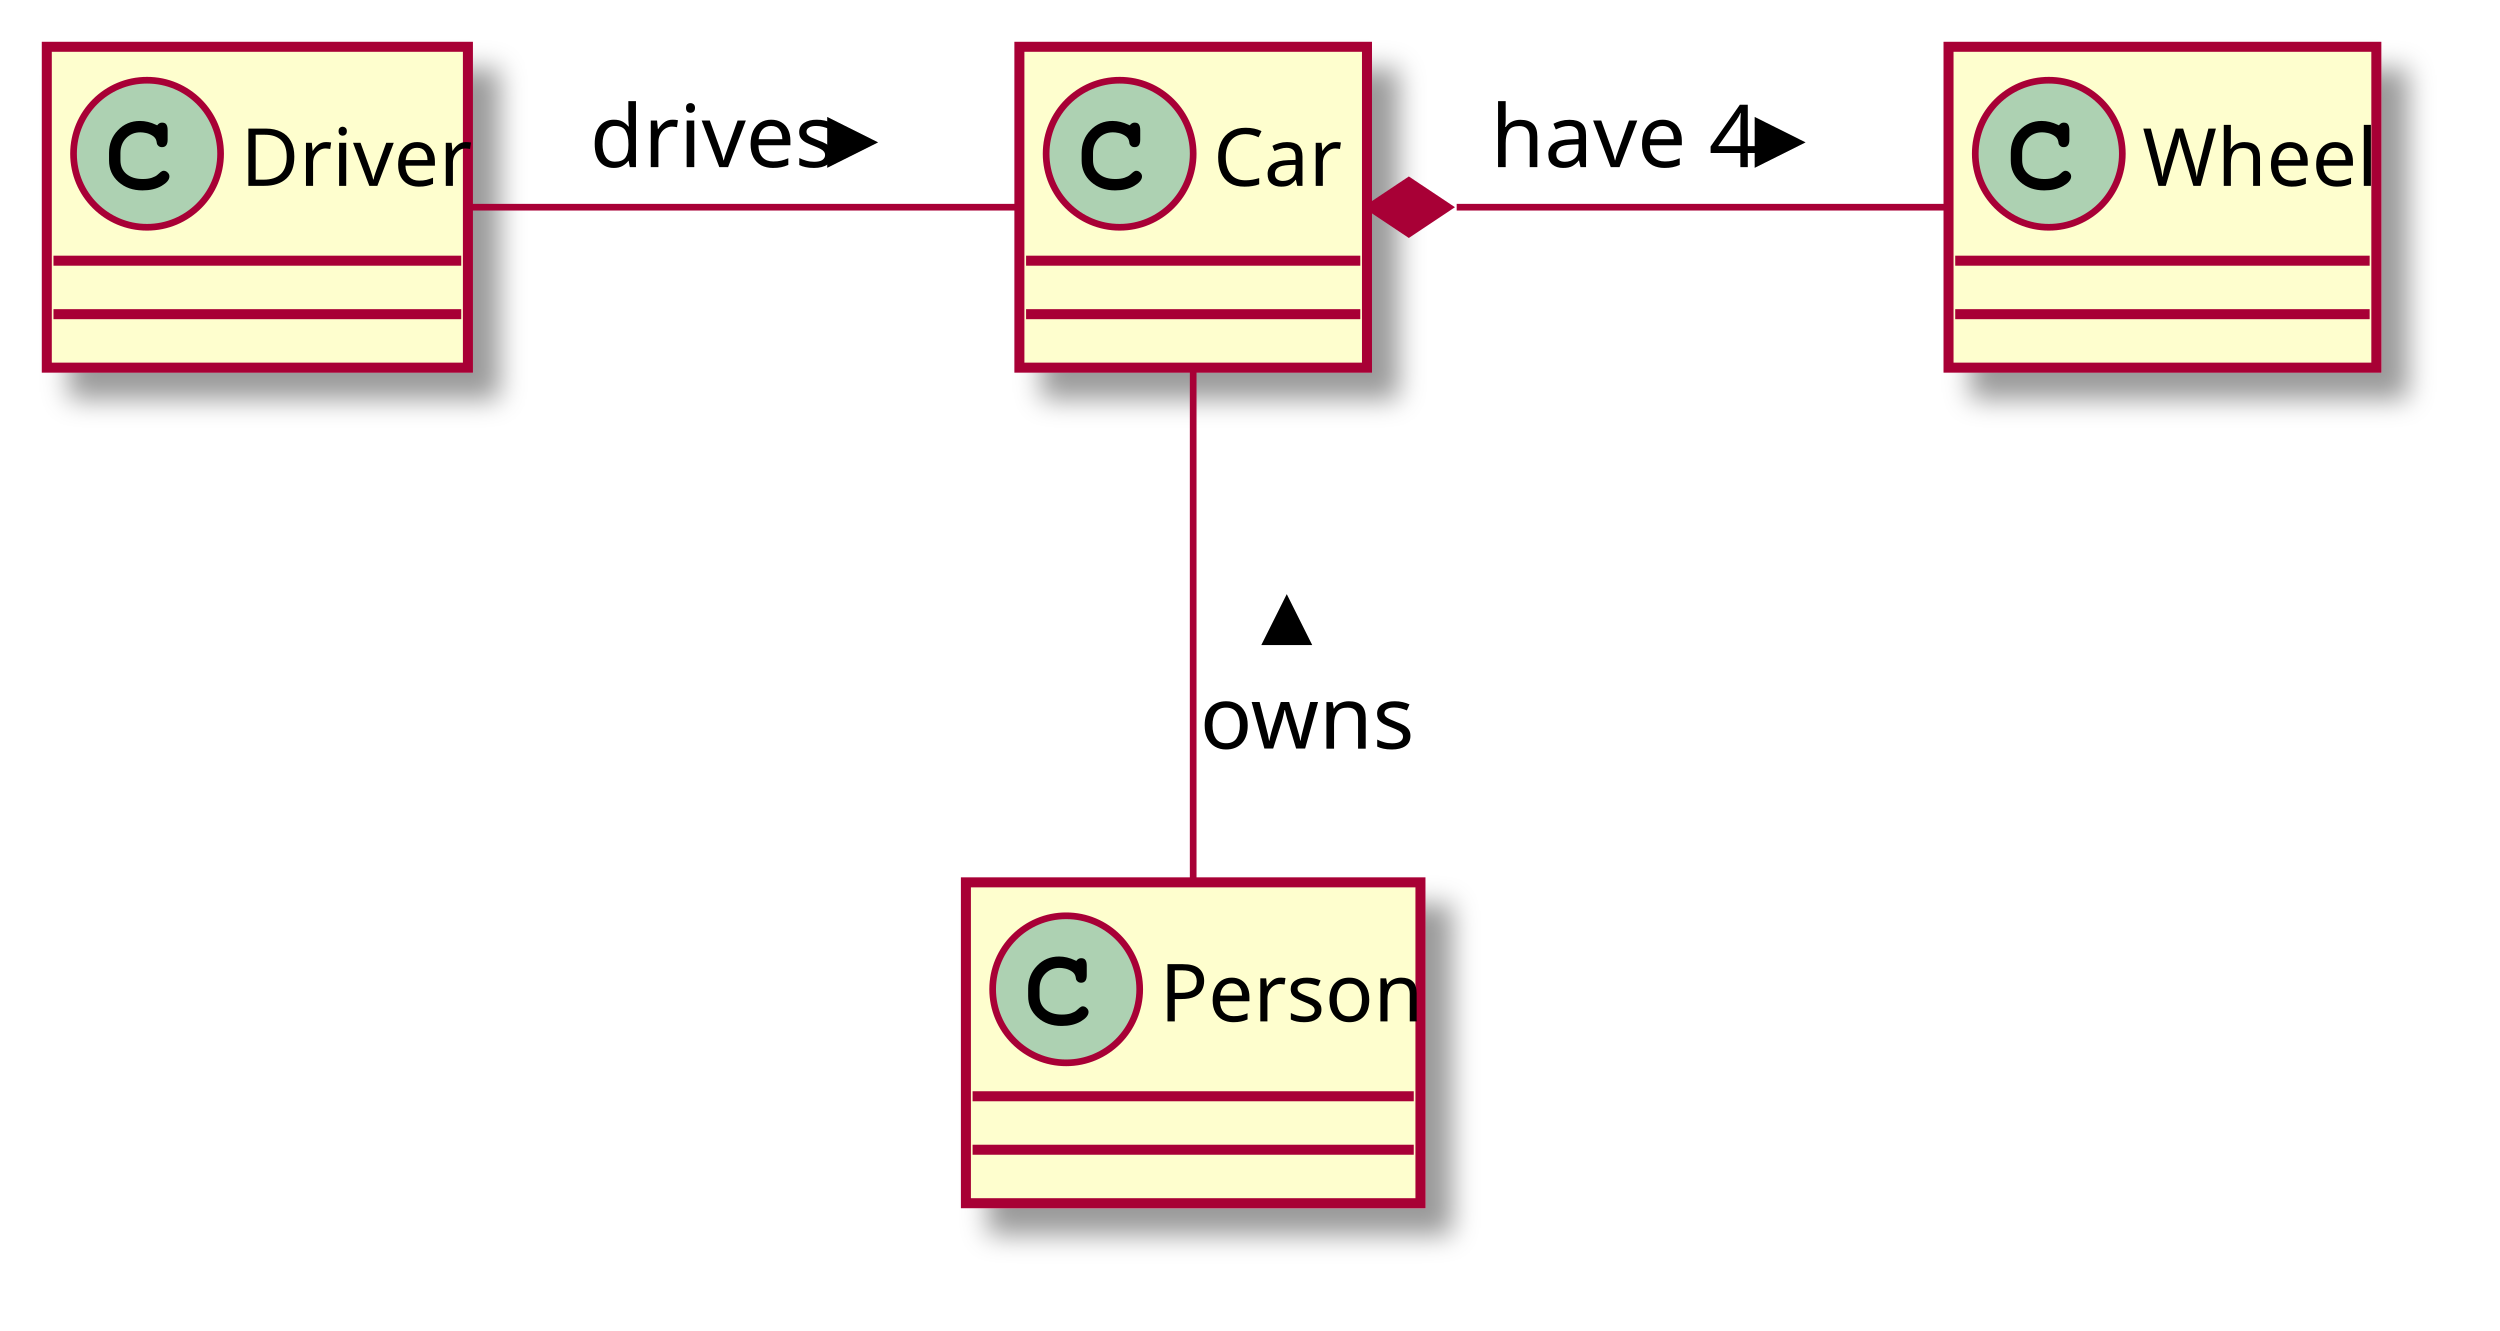
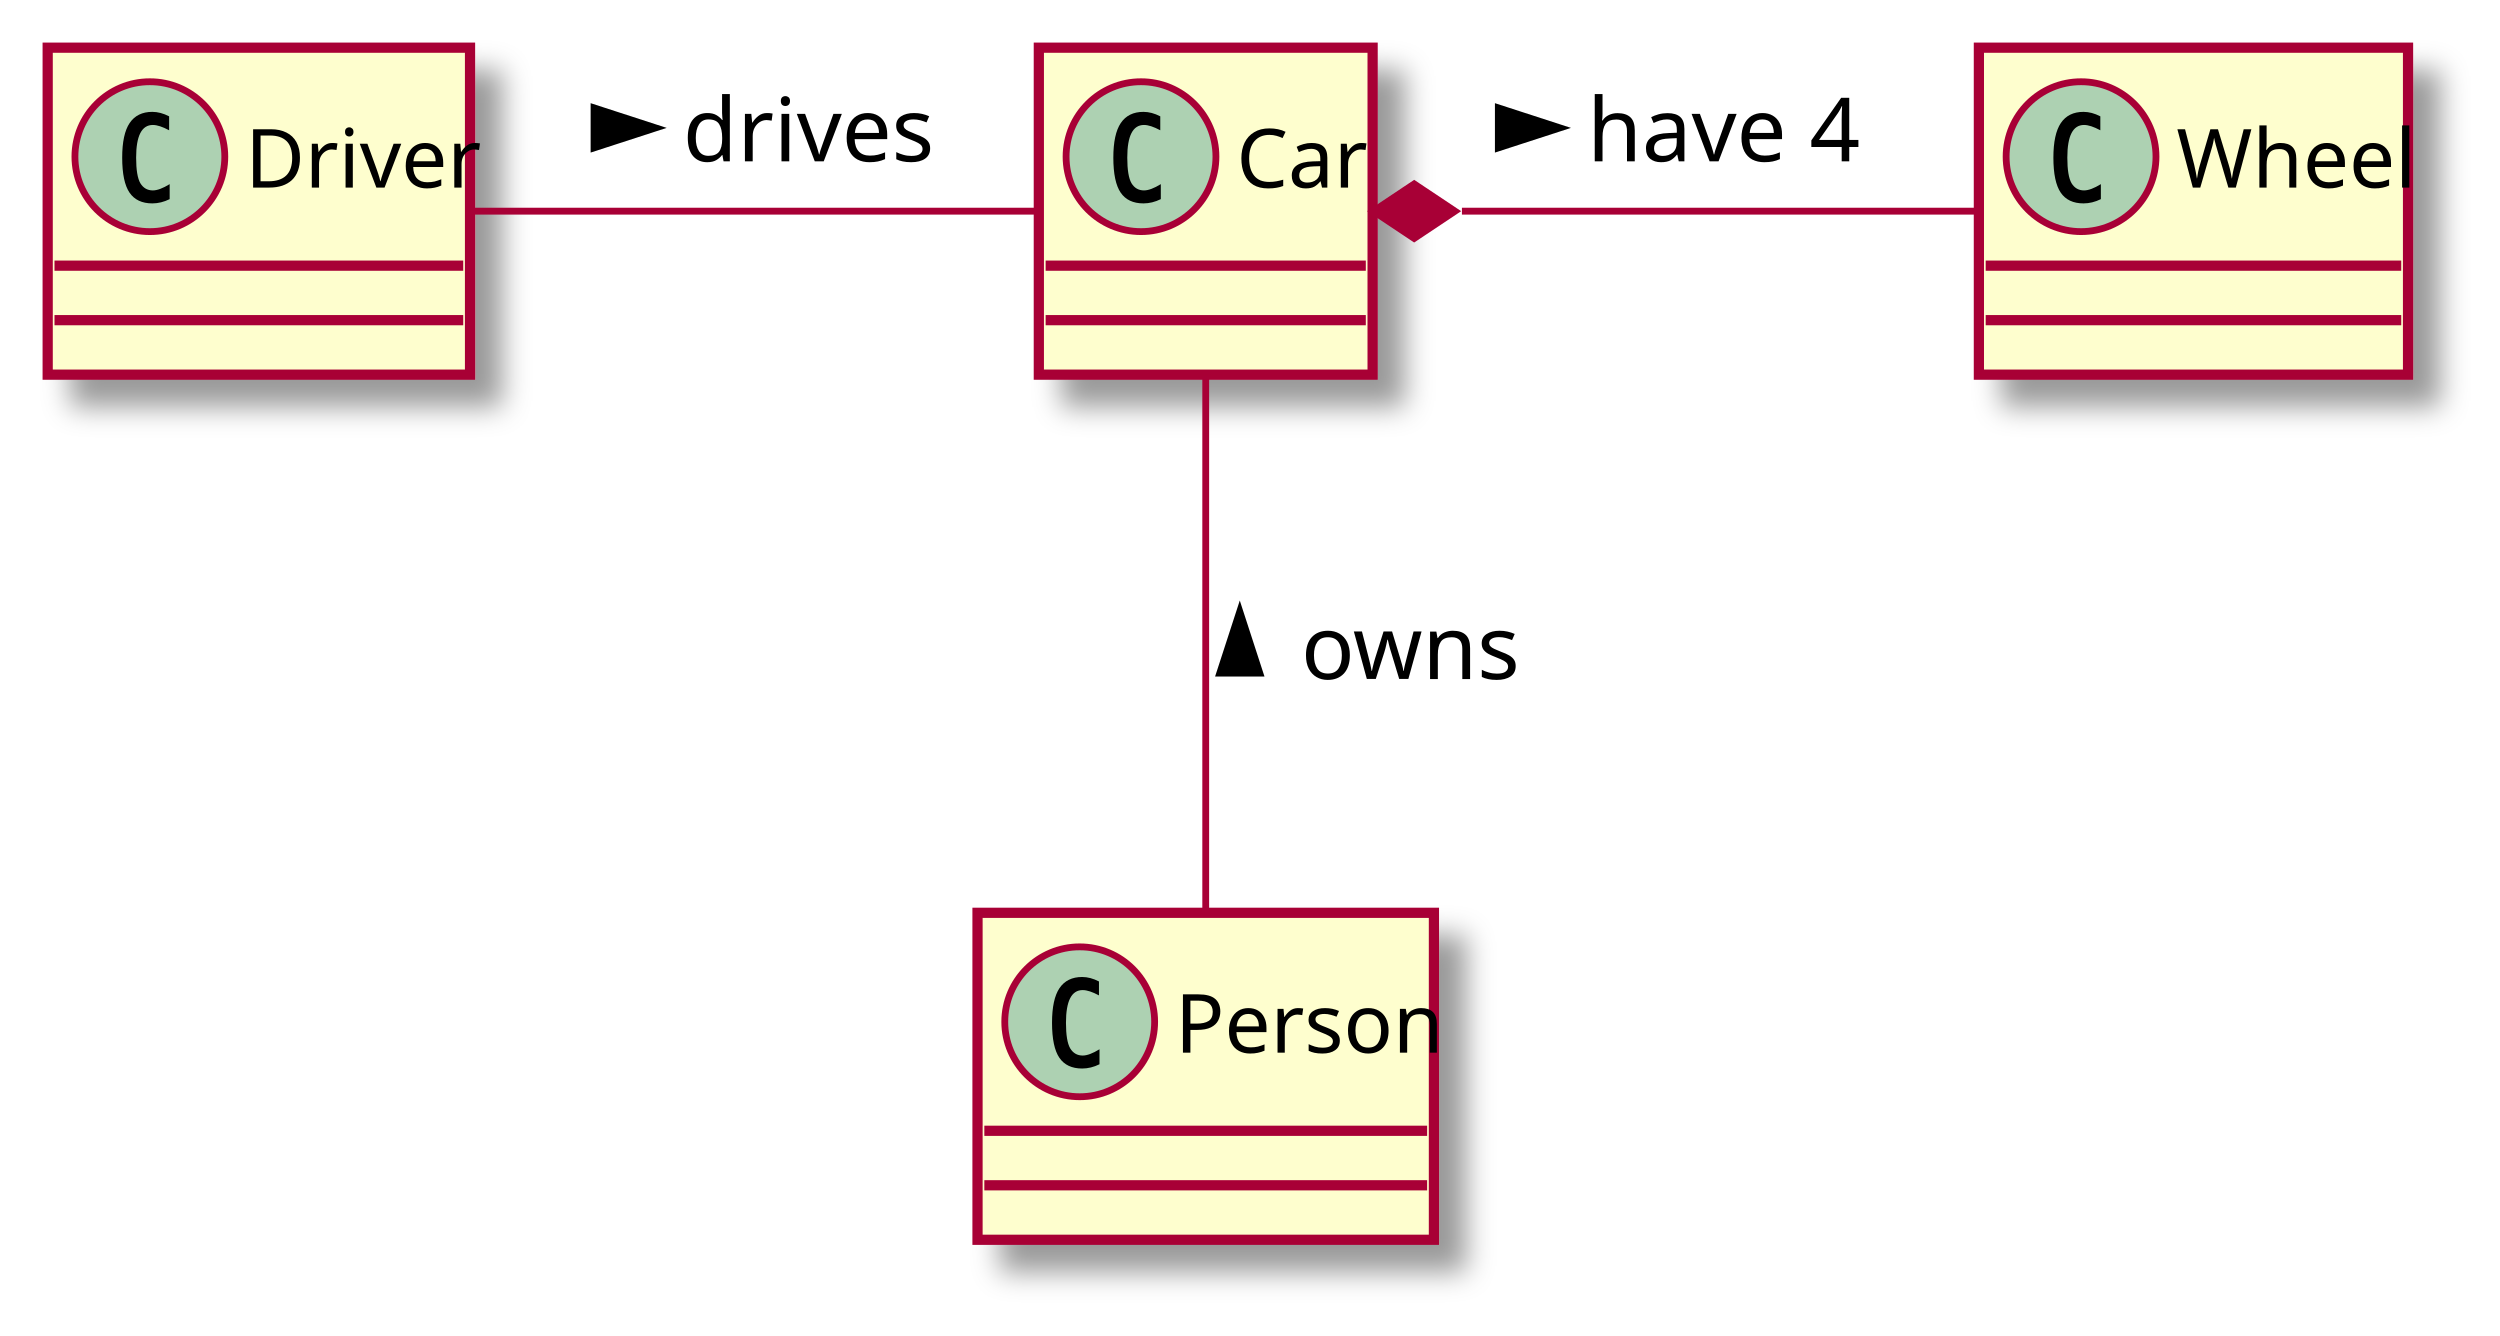
- <svg xmlns="http://www.w3.org/2000/svg" contentScriptType="application/ecmascript" contentStyleType="text/css" height="199px" preserveAspectRatio="none" style="width:374px;height:199px;" version="1.1" viewBox="0 0 374 199" width="374px" zoomAndPan="magnify">
+ <svg xmlns="http://www.w3.org/2000/svg" contentScriptType="application/ecmascript" contentStyleType="text/css" height="196px" preserveAspectRatio="none" style="width:367px;height:196px;" version="1.1" viewBox="0 0 367 196" width="367px" zoomAndPan="magnify">
  <defs>
    <filter height="300%" id="f1fbfkwplcf7tv" width="300%" x="-1" y="-1">
      <feGaussianBlur result="blurOut" stdDeviation="2.0" />
      <feColorMatrix in="blurOut" result="blurOut2" type="matrix" values="0 0 0 0 0 0 0 0 0 0 0 0 0 0 0 0 0 0 .4 0" />
      <feOffset dx="4.0" dy="4.0" in="blurOut2" result="blurOut3" />
      <feBlend in="SourceGraphic" in2="blurOut3" mode="normal" />
    </filter>
  </defs>
  <g>
-     <rect fill="#FEFECE" filter="url(#f1fbfkwplcf7tv)" height="48" id="Car" style="stroke: #A80036; stroke-width: 1.5;" width="52" x="152.5" y="7" />
-     <ellipse cx="167.5" cy="23" fill="#ADD1B2" rx="11" ry="11" style="stroke: #A80036; stroke-width: 1.0;" />
-     <path d="M166.859,26.781 Q167.656,26.781 168.219,26.594 Q168.797,26.391 169.031,26.172 Q169.281,25.938 169.516,25.75 Q169.766,25.547 169.984,25.547 Q170.328,25.547 170.578,25.812 Q170.844,26.062 170.844,26.391 Q170.844,27.125 169.672,27.812 Q168.516,28.484 166.812,28.484 Q164.656,28.484 163.234,27.219 Q161.812,25.953 161.812,24.016 L161.812,22.891 Q161.812,20.859 163.141,19.484 Q164.469,18.094 166.438,18.094 Q167.625,18.094 168.844,18.672 L169.016,18.75 Q169.312,18.344 169.734,18.344 Q170.219,18.344 170.391,18.641 Q170.578,18.922 170.578,19.469 L170.578,20.891 Q170.578,22.016 169.734,22.016 Q169.422,22.016 169.219,21.844 Q169.031,21.672 168.984,21.531 Q168.953,21.375 168.906,21.109 Q168.797,20.594 168.281,20.281 Q167.766,19.969 167.312,19.891 Q166.875,19.797 166.5,19.797 Q165.219,19.797 164.359,20.672 Q163.516,21.547 163.516,22.891 L163.516,23.984 Q163.516,25.266 164.422,26.031 Q165.328,26.781 166.859,26.781 Z " />
-     <text fill="#000000" font-family="sans-serif" font-size="12" lengthAdjust="spacingAndGlyphs" textLength="20" x="181.5" y="27.8">Car</text>
-     <line style="stroke: #A80036; stroke-width: 1.5;" x1="153.5" x2="203.5" y1="39" y2="39" />
-     <line style="stroke: #A80036; stroke-width: 1.5;" x1="153.5" x2="203.5" y1="47" y2="47" />
-     <rect fill="#FEFECE" filter="url(#f1fbfkwplcf7tv)" height="48" id="Driver" style="stroke: #A80036; stroke-width: 1.5;" width="63" x="7" y="7" />
-     <ellipse cx="22" cy="23" fill="#ADD1B2" rx="11" ry="11" style="stroke: #A80036; stroke-width: 1.0;" />
-     <path d="M21.359,26.781 Q22.156,26.781 22.719,26.594 Q23.297,26.391 23.531,26.172 Q23.781,25.938 24.016,25.75 Q24.266,25.547 24.484,25.547 Q24.828,25.547 25.078,25.812 Q25.344,26.062 25.344,26.391 Q25.344,27.125 24.172,27.812 Q23.016,28.484 21.312,28.484 Q19.156,28.484 17.734,27.219 Q16.312,25.953 16.312,24.016 L16.312,22.891 Q16.312,20.859 17.641,19.484 Q18.969,18.094 20.938,18.094 Q22.125,18.094 23.344,18.672 L23.516,18.75 Q23.812,18.344 24.234,18.344 Q24.719,18.344 24.891,18.641 Q25.078,18.922 25.078,19.469 L25.078,20.891 Q25.078,22.016 24.234,22.016 Q23.922,22.016 23.719,21.844 Q23.531,21.672 23.484,21.531 Q23.453,21.375 23.406,21.109 Q23.297,20.594 22.781,20.281 Q22.266,19.969 21.812,19.891 Q21.375,19.797 21,19.797 Q19.719,19.797 18.859,20.672 Q18.016,21.547 18.016,22.891 L18.016,23.984 Q18.016,25.266 18.922,26.031 Q19.828,26.781 21.359,26.781 Z " />
-     <text fill="#000000" font-family="sans-serif" font-size="12" lengthAdjust="spacingAndGlyphs" textLength="31" x="36" y="27.8">Driver</text>
-     <line style="stroke: #A80036; stroke-width: 1.5;" x1="8" x2="69" y1="39" y2="39" />
-     <line style="stroke: #A80036; stroke-width: 1.5;" x1="8" x2="69" y1="47" y2="47" />
-     <rect fill="#FEFECE" filter="url(#f1fbfkwplcf7tv)" height="48" id="Wheel" style="stroke: #A80036; stroke-width: 1.5;" width="64" x="291.5" y="7" />
-     <ellipse cx="306.5" cy="23" fill="#ADD1B2" rx="11" ry="11" style="stroke: #A80036; stroke-width: 1.0;" />
-     <path d="M305.859,26.781 Q306.656,26.781 307.219,26.594 Q307.797,26.391 308.031,26.172 Q308.281,25.938 308.516,25.75 Q308.766,25.547 308.984,25.547 Q309.328,25.547 309.578,25.812 Q309.844,26.062 309.844,26.391 Q309.844,27.125 308.672,27.812 Q307.516,28.484 305.812,28.484 Q303.656,28.484 302.234,27.219 Q300.812,25.953 300.812,24.016 L300.812,22.891 Q300.812,20.859 302.141,19.484 Q303.469,18.094 305.438,18.094 Q306.625,18.094 307.844,18.672 L308.016,18.75 Q308.312,18.344 308.734,18.344 Q309.219,18.344 309.391,18.641 Q309.578,18.922 309.578,19.469 L309.578,20.891 Q309.578,22.016 308.734,22.016 Q308.422,22.016 308.219,21.844 Q308.031,21.672 307.984,21.531 Q307.953,21.375 307.906,21.109 Q307.797,20.594 307.281,20.281 Q306.766,19.969 306.312,19.891 Q305.875,19.797 305.5,19.797 Q304.219,19.797 303.359,20.672 Q302.516,21.547 302.516,22.891 L302.516,23.984 Q302.516,25.266 303.422,26.031 Q304.328,26.781 305.859,26.781 Z " />
-     <text fill="#000000" font-family="sans-serif" font-size="12" lengthAdjust="spacingAndGlyphs" textLength="32" x="320.5" y="27.8">Wheel</text>
-     <line style="stroke: #A80036; stroke-width: 1.5;" x1="292.5" x2="354.5" y1="39" y2="39" />
-     <line style="stroke: #A80036; stroke-width: 1.5;" x1="292.5" x2="354.5" y1="47" y2="47" />
-     <rect fill="#FEFECE" filter="url(#f1fbfkwplcf7tv)" height="48" id="Person" style="stroke: #A80036; stroke-width: 1.5;" width="68" x="144.5" y="132" />
-     <ellipse cx="159.5" cy="148" fill="#ADD1B2" rx="11" ry="11" style="stroke: #A80036; stroke-width: 1.0;" />
-     <path d="M158.859,151.781 Q159.656,151.781 160.219,151.594 Q160.797,151.391 161.031,151.172 Q161.281,150.938 161.516,150.75 Q161.766,150.547 161.984,150.547 Q162.328,150.547 162.578,150.812 Q162.844,151.062 162.844,151.391 Q162.844,152.125 161.672,152.812 Q160.516,153.484 158.812,153.484 Q156.656,153.484 155.234,152.219 Q153.812,150.953 153.812,149.016 L153.812,147.891 Q153.812,145.859 155.141,144.484 Q156.469,143.094 158.438,143.094 Q159.625,143.094 160.844,143.672 L161.016,143.75 Q161.312,143.344 161.734,143.344 Q162.219,143.344 162.391,143.641 Q162.578,143.922 162.578,144.469 L162.578,145.891 Q162.578,147.016 161.734,147.016 Q161.422,147.016 161.219,146.844 Q161.031,146.672 160.984,146.531 Q160.953,146.375 160.906,146.109 Q160.797,145.594 160.281,145.281 Q159.766,144.969 159.312,144.891 Q158.875,144.797 158.5,144.797 Q157.219,144.797 156.359,145.672 Q155.516,146.547 155.516,147.891 L155.516,148.984 Q155.516,150.266 156.422,151.031 Q157.328,151.781 158.859,151.781 Z " />
-     <text fill="#000000" font-family="sans-serif" font-size="12" lengthAdjust="spacingAndGlyphs" textLength="36" x="173.5" y="152.8">Person</text>
-     <line style="stroke: #A80036; stroke-width: 1.5;" x1="145.5" x2="211.5" y1="164" y2="164" />
-     <line style="stroke: #A80036; stroke-width: 1.5;" x1="145.5" x2="211.5" y1="172" y2="172" />
-     <path d="M70.27,31 C95.12,31 129.24,31 152.48,31 " fill="none" id="Driver-Car" style="stroke: #A80036; stroke-width: 1.0;" />
-     <text fill="#000000" font-family="sans-serif" font-size="13" lengthAdjust="spacingAndGlyphs" textLength="33" x="88.25" y="25">drives</text>
-     <polygon fill="#000000" points="124.25,18.3,130.25,21.3,124.25,24.3,124.25,18.3" style="stroke: #000000; stroke-width: 1.0;" />
-     <path d="M217.92,31 C240.96,31 269.69,31 291.35,31 " fill="none" id="Car&lt;-Wheel" style="stroke: #A80036; stroke-width: 1.0;" />
-     <polygon fill="#A80036" points="204.76,31,210.76,35,216.76,31,210.76,27,204.76,31" style="stroke: #A80036; stroke-width: 1.0;" />
-     <text fill="#000000" font-family="sans-serif" font-size="13" lengthAdjust="spacingAndGlyphs" textLength="37" x="223" y="25">have 4</text>
-     <polygon fill="#000000" points="263,18.3,269,21.3,263,24.3,263,18.3" style="stroke: #000000; stroke-width: 1.0;" />
-     <path d="M178.5,55.14 C178.5,77.13 178.5,110.01 178.5,131.97 " fill="none" id="Car-Person" style="stroke: #A80036; stroke-width: 1.0;" />
-     <polygon fill="#000000" points="189.5,96,192.5,90,195.5,96,189.5,96" style="stroke: #000000; stroke-width: 1.0;" />
-     <text fill="#000000" font-family="sans-serif" font-size="13" lengthAdjust="spacingAndGlyphs" textLength="29" x="179.5" y="112">owns</text>
+     <rect codeLine="1" fill="#FEFECE" filter="url(#f1fbfkwplcf7tv)" height="48" id="Car" style="stroke:#A80036;stroke-width:1.5;" width="49" x="152.5" y="7" />
+     <ellipse cx="167.5" cy="23" fill="#ADD1B2" rx="11" ry="11" style="stroke:#A80036;stroke-width:1.0;" />
+     <path d="M163.438,23.141 Q163.438,19.688 164.531,18.062 Q165.641,16.422 167.859,16.422 Q169.062,16.422 170.328,17.078 L170.328,19.125 Q168.875,18.344 167.938,18.344 Q165.484,18.344 165.484,23.141 Q165.484,25.844 166.109,26.906 Q166.75,27.953 167.938,27.953 Q168.906,27.953 170.406,27.031 L170.406,29.234 Q169.141,29.859 167.859,29.859 Q165.594,29.859 164.516,28.281 Q163.438,26.703 163.438,23.141 Z " fill="#000000" />
+     <text fill="#000000" font-family="sans-serif" font-size="12" lengthAdjust="spacing" textLength="17" x="181.5" y="27.535">Car</text>
+     <line style="stroke:#A80036;stroke-width:1.5;" x1="153.5" x2="200.5" y1="39" y2="39" />
+     <line style="stroke:#A80036;stroke-width:1.5;" x1="153.5" x2="200.5" y1="47" y2="47" />
+     <rect fill="#FEFECE" filter="url(#f1fbfkwplcf7tv)" height="48" id="Driver" style="stroke:#A80036;stroke-width:1.5;" width="62" x="7" y="7" />
+     <ellipse cx="22" cy="23" fill="#ADD1B2" rx="11" ry="11" style="stroke:#A80036;stroke-width:1.0;" />
+     <path d="M17.938,23.141 Q17.938,19.688 19.031,18.062 Q20.141,16.422 22.359,16.422 Q23.562,16.422 24.828,17.078 L24.828,19.125 Q23.375,18.344 22.438,18.344 Q19.984,18.344 19.984,23.141 Q19.984,25.844 20.609,26.906 Q21.25,27.953 22.438,27.953 Q23.406,27.953 24.906,27.031 L24.906,29.234 Q23.641,29.859 22.359,29.859 Q20.094,29.859 19.016,28.281 Q17.938,26.703 17.938,23.141 Z " fill="#000000" />
+     <text fill="#000000" font-family="sans-serif" font-size="12" lengthAdjust="spacing" textLength="30" x="36" y="27.535">Driver</text>
+     <line style="stroke:#A80036;stroke-width:1.5;" x1="8" x2="68" y1="39" y2="39" />
+     <line style="stroke:#A80036;stroke-width:1.5;" x1="8" x2="68" y1="47" y2="47" />
+     <rect fill="#FEFECE" filter="url(#f1fbfkwplcf7tv)" height="48" id="Wheel" style="stroke:#A80036;stroke-width:1.5;" width="63" x="290.5" y="7" />
+     <ellipse cx="305.5" cy="23" fill="#ADD1B2" rx="11" ry="11" style="stroke:#A80036;stroke-width:1.0;" />
+     <path d="M301.438,23.141 Q301.438,19.688 302.531,18.062 Q303.641,16.422 305.859,16.422 Q307.062,16.422 308.328,17.078 L308.328,19.125 Q306.875,18.344 305.938,18.344 Q303.484,18.344 303.484,23.141 Q303.484,25.844 304.109,26.906 Q304.75,27.953 305.938,27.953 Q306.906,27.953 308.406,27.031 L308.406,29.234 Q307.141,29.859 305.859,29.859 Q303.594,29.859 302.516,28.281 Q301.438,26.703 301.438,23.141 Z " fill="#000000" />
+     <text fill="#000000" font-family="sans-serif" font-size="12" lengthAdjust="spacing" textLength="31" x="319.5" y="27.535">Wheel</text>
+     <line style="stroke:#A80036;stroke-width:1.5;" x1="291.5" x2="352.5" y1="39" y2="39" />
+     <line style="stroke:#A80036;stroke-width:1.5;" x1="291.5" x2="352.5" y1="47" y2="47" />
+     <rect fill="#FEFECE" filter="url(#f1fbfkwplcf7tv)" height="48" id="Person" style="stroke:#A80036;stroke-width:1.5;" width="67" x="143.5" y="134" />
+     <ellipse cx="158.5" cy="150" fill="#ADD1B2" rx="11" ry="11" style="stroke:#A80036;stroke-width:1.0;" />
+     <path d="M154.438,150.141 Q154.438,146.688 155.531,145.062 Q156.641,143.422 158.859,143.422 Q160.062,143.422 161.328,144.078 L161.328,146.125 Q159.875,145.344 158.938,145.344 Q156.484,145.344 156.484,150.141 Q156.484,152.844 157.109,153.906 Q157.75,154.953 158.938,154.953 Q159.906,154.953 161.406,154.031 L161.406,156.234 Q160.141,156.859 158.859,156.859 Q156.594,156.859 155.516,155.281 Q154.438,153.703 154.438,150.141 Z " fill="#000000" />
+     <text fill="#000000" font-family="sans-serif" font-size="12" lengthAdjust="spacing" textLength="35" x="172.5" y="154.535">Person</text>
+     <line style="stroke:#A80036;stroke-width:1.5;" x1="144.5" x2="209.5" y1="166" y2="166" />
+     <line style="stroke:#A80036;stroke-width:1.5;" x1="144.5" x2="209.5" y1="174" y2="174" />
+     <path codeLine="3" d="M69.19,31 C94.33,31 129.18,31 152.38,31 " fill="none" id="Driver-Car" style="stroke:#A80036;stroke-width:1.0;" />
+     <polygon fill="#000000" points="96.25,18.773,87.205,15.834,87.205,21.711,96.25,18.773" style="stroke:#000000;stroke-width:1.0;" />
+     <text fill="#000000" font-family="sans-serif" font-size="13" lengthAdjust="spacing" textLength="34" x="100.25" y="23.686">drives</text>
+     <path codeLine="4" d="M214.61,31 C238.14,31 268.13,31 290.43,31 " fill="none" id="Car-backto-Wheel" style="stroke:#A80036;stroke-width:1.0;" />
+     <polygon fill="#A80036" points="201.6,31,207.6,35,213.6,31,207.6,27,201.6,31" style="stroke:#A80036;stroke-width:1.0;" />
+     <polygon fill="#000000" points="229,18.773,219.955,15.834,219.955,21.711,229,18.773" style="stroke:#000000;stroke-width:1.0;" />
+     <text fill="#000000" font-family="sans-serif" font-size="13" lengthAdjust="spacing" textLength="39" x="233" y="23.686">have 4</text>
+     <path codeLine="5" d="M177,55.22 C177,77.67 177,111.5 177,133.91 " fill="none" id="Car-Person" style="stroke:#A80036;stroke-width:1.0;" />
+     <polygon fill="#000000" points="182,89.772,179.061,98.817,184.939,98.817,182,89.772" style="stroke:#000000;stroke-width:1.0;" />
+     <text fill="#000000" font-family="sans-serif" font-size="13" lengthAdjust="spacing" textLength="30" x="191" y="99.686">owns</text>
  </g>
</svg>
